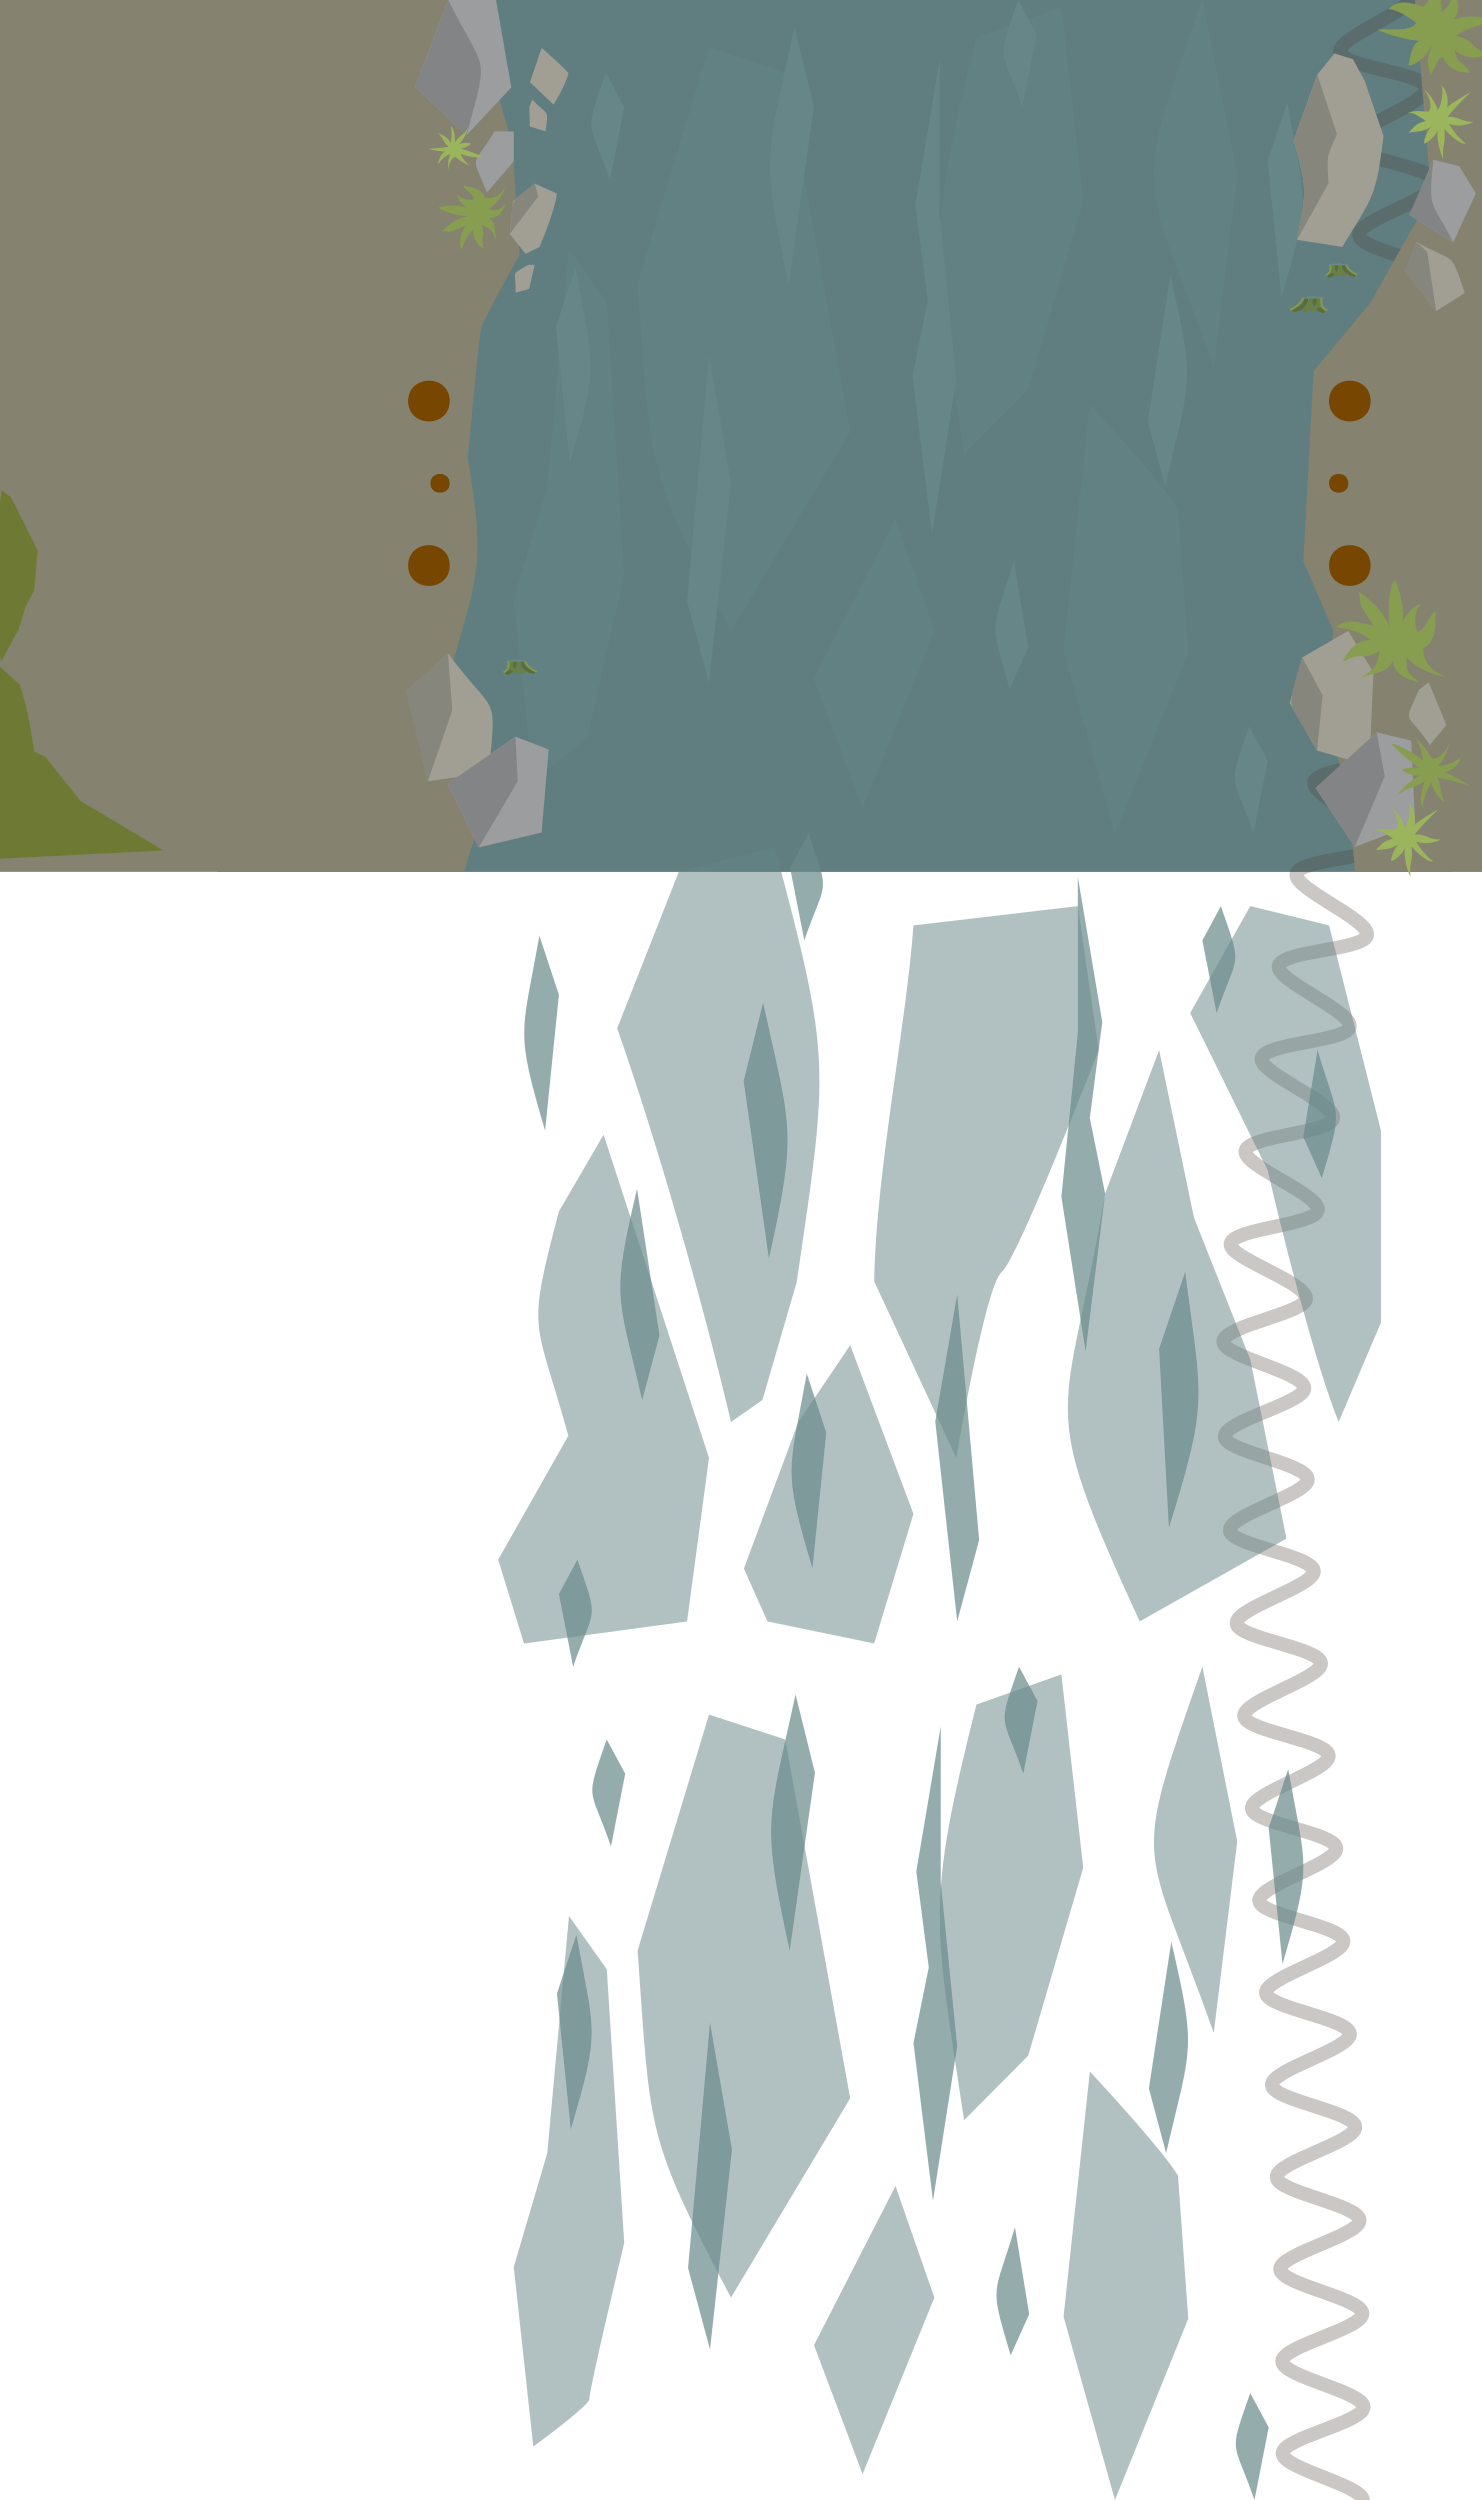
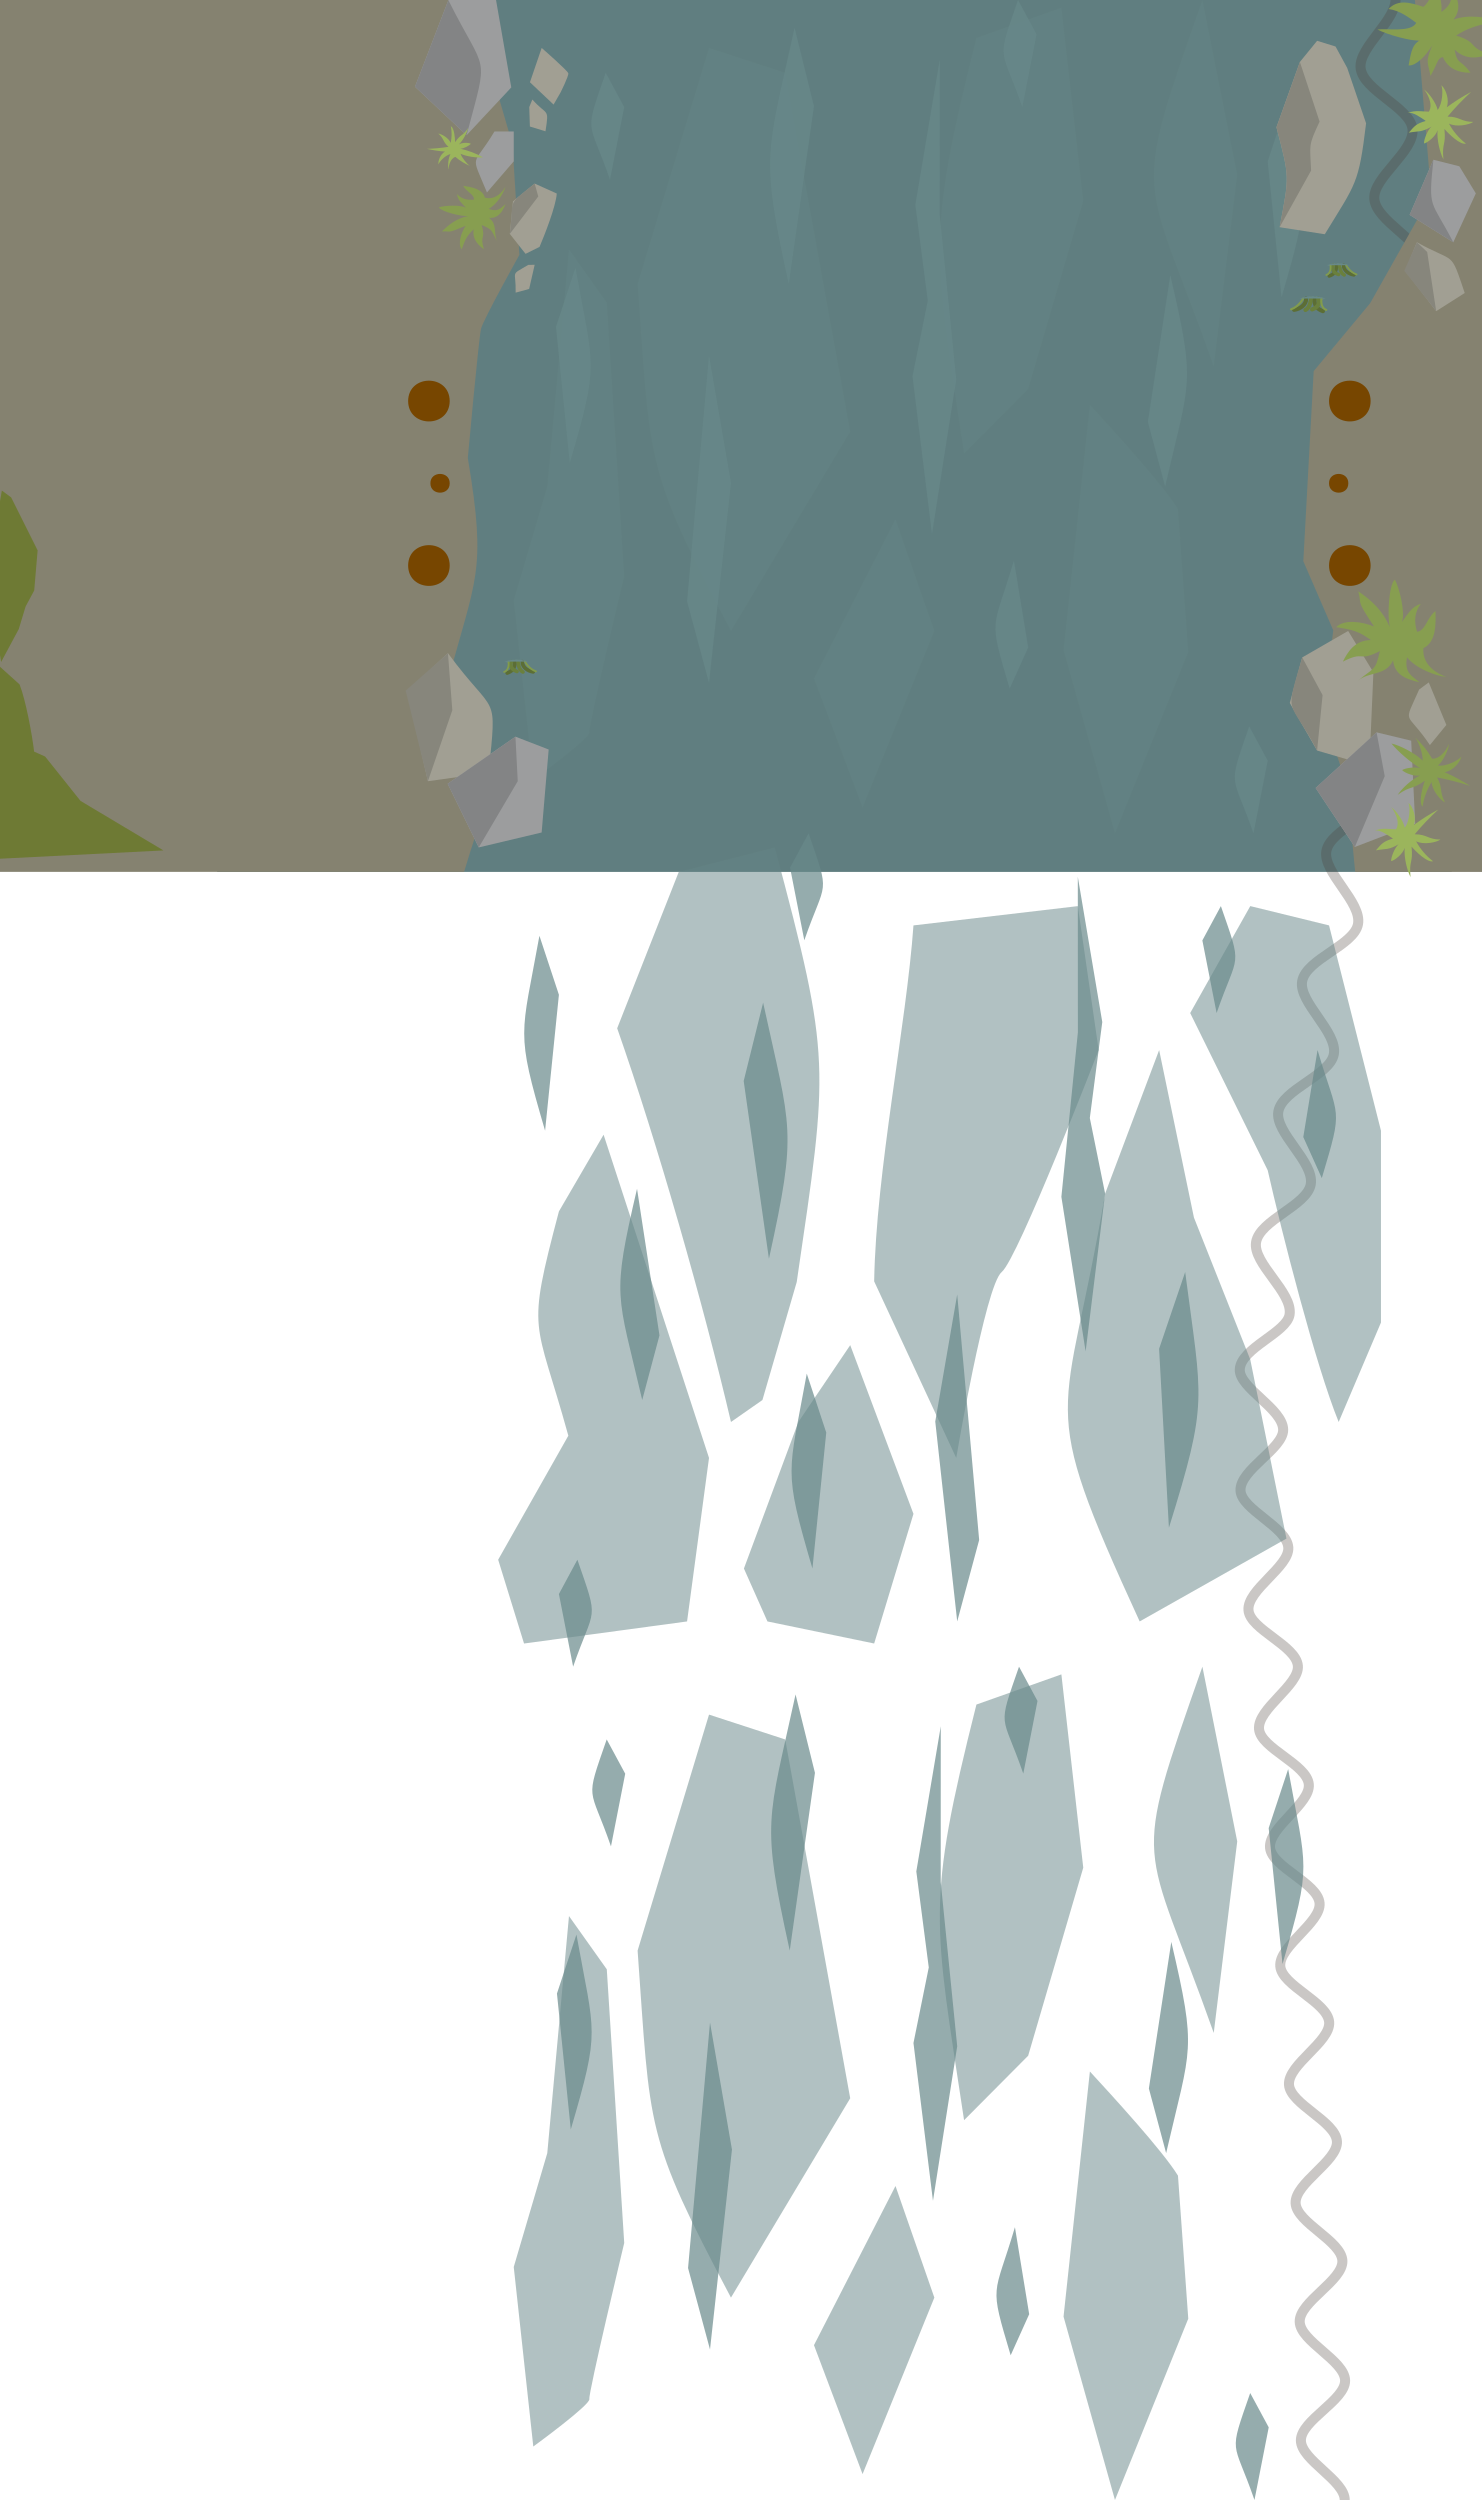
<svg xmlns="http://www.w3.org/2000/svg" viewBox="0 0 1920 3240">
  <defs>
-     <style>.cls-1{fill:#607e80;}.cls-2{opacity:0.3;}.cls-17,.cls-18,.cls-19,.cls-20,.cls-21,.cls-22,.cls-23,.cls-24,.cls-25,.cls-3{fill:none;stroke-linecap:round;}.cls-3{stroke:#4d443d;stroke-width:18px;}.cls-4{opacity:0.5;}.cls-5{fill:#648485;}.cls-6{opacity:0.7;}.cls-7{fill:#68898a;}.cls-8{fill:#858270;}.cls-9{fill:#a19f93;}.cls-10{fill:#87867c;}.cls-11{fill:#9c9d9e;}.cls-12{fill:#838485;}.cls-13{fill:#774600;}.cls-14{fill:#6e7a34;}.cls-15{fill:#9bb55c;}.cls-16{fill:#879e50;}.cls-17,.cls-20,.cls-23{stroke:#6a803d;}.cls-17,.cls-18,.cls-19,.cls-20,.cls-21,.cls-22,.cls-23,.cls-24,.cls-25{stroke-miterlimit:10;}.cls-17,.cls-18{stroke-width:4.81px;}.cls-18,.cls-21,.cls-24{stroke:#5c6e35;}.cls-19,.cls-22,.cls-25{stroke:#829c4c;}.cls-19{stroke-width:2.41px;}.cls-20,.cls-21{stroke-width:4.57px;}.cls-22{stroke-width:2.28px;}.cls-23,.cls-24{stroke-width:5.33px;}.cls-25{stroke-width:2.67px;}</style>
+     <style>.cls-1{fill:#607e80;}.cls-2{opacity:0.3;}.cls-17,.cls-18,.cls-19,.cls-20,.cls-21,.cls-22,.cls-23,.cls-24,.cls-25,.cls-3{fill:none;stroke-linecap:round;}.cls-3{stroke:#4d443d;stroke-width:13px;}.cls-4{opacity:0.5;}.cls-5{fill:#648485;}.cls-6{opacity:0.7;}.cls-7{fill:#68898a;}.cls-8{fill:#858270;}.cls-9{fill:#a19f93;}.cls-10{fill:#87867c;}.cls-11{fill:#9c9d9e;}.cls-12{fill:#838485;}.cls-13{fill:#774600;}.cls-14{fill:#6e7a34;}.cls-15{fill:#9bb55c;}.cls-16{fill:#879e50;}.cls-17,.cls-20,.cls-23{stroke:#6a803d;}.cls-17,.cls-18,.cls-19,.cls-20,.cls-21,.cls-22,.cls-23,.cls-24,.cls-25{stroke-miterlimit:10;}.cls-17,.cls-18{stroke-width:4.81px;}.cls-18,.cls-21,.cls-24{stroke:#5c6e35;}.cls-19,.cls-22,.cls-25{stroke:#829c4c;}.cls-19{stroke-width:2.41px;}.cls-20,.cls-21{stroke-width:4.57px;}.cls-22{stroke-width:2.28px;}.cls-23,.cls-24{stroke-width:5.33px;}.cls-25{stroke-width:2.67px;}</style>
  </defs>
  <g id="river-crossing">
    <g id="water">
      <rect id="base" class="cls-1" x="281.42" y="-50" width="1600" height="1180" />
      <g id="eels">
        <g id="rc-eel" class="cls-2">
-           <path class="cls-3" d="M1831.82-7.9c3.1,20.42-97.89,55.48-95.18,75.06,2.82,20.46,109.53,26.93,111.93,46.55,2.51,20.5-99.52,52.41-97.46,72.07,2.16,20.54,108.58,30.69,110.26,50.39,1.76,20.57-101.41,48.54-100.15,68.27,1.32,20.59,107.21,35.24,108,55C1870.08,380,1765.72,403.2,1766,423c.32,20.56,105.34,40.47,105.13,60.33-.21,20.51-105.65,38.13-106.41,58-.77,20.42,103,46,101.7,66-1.34,20.32-107.58,32.17-109.42,52.16-1.86,20.19,100.42,51.18,98.08,71.2s-109,26.72-111.84,46.78c-2.77,19.9,98.1,55.26,94.93,75.34-3.12,19.78-110,22.6-113.46,42.71-3.39,19.67,96.42,57.89,92.74,78-3.58,19.58-110.5,20.17-114.33,40.33-3.7,19.51,95.58,59.1,91.67,79.29-3.77,19.47-110.68,19.28-114.61,39.49-3.78,19.45,95.43,59.23,91.52,79.47-3.75,19.44-110.66,19.52-114.51,39.78-3.69,19.44,95.75,58.65,92,78.93-3.61,19.46-110.51,20.45-114.16,40.74-3.51,19.48,96.34,57.66,92.8,78-3.39,19.5-110.28,21.74-113.68,42.07-3.28,19.54,97,56.47,93.77,76.82-3.15,19.56-110,23.19-113.13,43.55-2.82,18.3,99.34,49.77,97.89,71.27-1.27,18.85-106.9,34.5-107.24,55.67-.32,19.13,104.69,39.16,105,60.09.32,19.29-104,42.27-103.21,63,.76,19.4,106.59,34.48,107.72,55.1,1.07,19.48-102.49,45.82-101.14,66.33,1.29,19.54,107.42,32.22,108.93,52.65,1.44,19.58-101.7,47.54-100.1,67.91,1.54,19.62,107.8,31.2,109.46,51.52,1.61,19.66-101.36,48.26-99.68,68.53,1.64,19.69,107.93,31,109.61,51.2,1.64,19.72-101.32,48.35-99.66,68.56,1.63,19.74,107.89,31.22,109.51,51.42,1.58,19.76-101.5,48-99.94,68.16,1.53,19.79,107.72,31.88,109.21,52,1.46,19.82-101.83,47.28-100.43,67.43,1.37,19.84,107.45,32.85,108.75,53,1.27,19.86-102.28,46.28-101.1,66.42,1.16,19.88,107.09,34.08,108.14,54.21,1,19.9-102.83,45-101.91,65.17.9,19.91,106.63,35.54,107.4,55.67.76,19.93-103.46,43.55-102.85,63.67.6,19.94,106.07,37.23,106.52,57.34s-104.17,41.84-103.91,62,105.41,39.13,105.49,59.23-104.93,39.89-105,60,104.62,41.22,104.29,61.31" />
+           <path class="cls-3" d="M1808.38-4.33c4.42,29-48.6,65.33-45,93,3.79,29.1,64.31,50.73,67.22,78.45,3.07,29.16-51.66,62.84-49.5,90.65,2.27,29.2,61.52,54.1,62.84,82,1.39,29.19-55.26,59.52-54.84,87.53.44,29.11,58,57.76,57.42,85.87-.54,29-59.11,55.45-60.59,83.65-1.52,28.8,53.93,61.24,51.51,89.52-2.44,28.58-62.6,51.23-65.86,79.6s50.21,63.92,46.22,92.35c-3.94,28.09-65.14,47.76-69.7,76.27-4.46,27.87,47.6,65.5,42.63,94.06-4.82,27.71-66.55,45.71-71.77,74.33-5,27.59,46.38,66.1,41,94.78-5.13,27.51-67,45-72.33,73.77-5.12,27.48,46.3,66,41,94.79-5,27.48-66.78,45.37-71.89,74.19-4.88,27.5,46.93,65.51,42,94.37-4.69,27.53-66.2,46.25-70.89,75.14-4.49,27.58,47.91,64.8,43.45,93.72-3.62,23.51-63.22,43.36-64.57,71-1.18,24.19,56,51,56.25,78.29.25,24.53-56.51,51.88-55.27,78.78,1.13,24.72,60.13,47.15,61.94,73.79,1.69,24.85-53.77,54.82-51.61,81.29,2,24.94,61.63,45.68,64,72,2.23,25-52.75,55.88-50.32,82.11,2.33,25.09,62.07,45.38,64.5,71.54,2.34,25.15-52.62,56.05-50.25,82.15,2.29,25.2,61.94,45.75,64.2,71.81,2.19,25.25-53,55.71-50.92,81.74,2,25.3,61.44,46.53,63.36,72.54,1.87,25.34-53.78,55-52.08,81,1.66,25.39,60.7,47.59,62.16,73.58,1.42,25.42-54.77,54.05-53.59,80,1.17,25.46,59.74,48.87,60.64,74.84.88,25.48-55.93,52.86-55.34,78.83.58,25.5,58.58,50.29,58.85,76.24.26,25.53-57.21,51.48-57.29,77.43-.07,25.54,57.26,51.84,56.83,77.77" />
        </g>
      </g>
      <g id="rc-water-middle" class="cls-4">
        <path class="cls-5" d="M918.89,62.14,826.33,368c16.87,234.07,9.31,238.64,121,449.71l154.55-258.37-84.24-465Z" />
        <path class="cls-5" d="M1412.49,524.66l-34.14,317.71L1445,1080l95-235L1526.6,659.65C1506.79,627.16,1438.87,553.32,1412.49,524.66Z" />
        <path class="cls-5" d="M1558.31,0c-94.15,268.46-76.79,216,14.69,474.67l30.45-248.19Z" />
        <polygon class="cls-5" points="1160.56 673.04 1054.9 879.32 1117.89 1046.43 1210.92 817.69 1160.56 673.04" />
        <path class="cls-5" d="M709.27,630.47,665.81,778l25.34,232.7s74.17-54,72.68-61.57S809,746.88,809,746.88L786.4,392.21l-49-69Z" />
        <path class="cls-5" d="M1265.44,49.1c-65.84,261.61-55.2,278.17-16,538.67l83.06-83.56,71.4-243.7L1375.55,10Z" />
        <path class="cls-5" d="M918.89,2222.14,826.33,2528c16.87,234.07,9.31,238.64,121,449.71l154.55-258.37-84.24-465Z" />
        <path class="cls-5" d="M1412.49,2684.66l-34.14,317.71L1445,3240l95-235-13.35-185.36C1506.79,2787.16,1438.87,2713.32,1412.49,2684.66Z" />
        <path class="cls-5" d="M1558.31,2160c-94.15,268.46-76.79,216,14.69,474.67l30.45-248.19Z" />
        <polygon class="cls-5" points="1160.56 2833.04 1054.9 3039.32 1117.89 3206.43 1210.92 2977.69 1160.56 2833.04" />
        <path class="cls-5" d="M709.27,2790.47,665.81,2938l25.34,232.7s74.17-54,72.68-61.57S809,2906.88,809,2906.88L786.4,2552.21l-49-69Z" />
        <path class="cls-5" d="M1265.44,2209.1c-65.84,261.61-55.2,278.17-16,538.67l83.06-83.56,71.4-243.7L1375.55,2170Z" />
        <path class="cls-5" d="M879.67,1130l-79.82,202.65C852,1481.21,911.59,1690.1,947.34,1842.88l40.77-28.46,44.45-152.88c41.15-281,45.41-286.77-28.45-563.29Z" />
        <path class="cls-5" d="M724.35,1570c-42.83,162.45-30.83,134.6,12.21,290.66l-90.94,160.72L679.15,2130l211.29-28.61,28.45-211.92-136.63-418.9Z" />
        <path class="cls-5" d="M1132.91,1660.65c2.39-143.22,41.84-333,50.94-461.33l213-25,27,186.59s-104.48,270.23-125.66,287.67-58.92,240.91-58.92,240.91Z" />
        <polygon class="cls-5" points="1034.69 1842.88 964.11 2032.82 994.61 2101.39 1132.91 2129.99 1183.85 1961.99 1101.89 1743.32 1034.69 1842.88" />
        <path class="cls-5" d="M1432.24,1546.92c-51.48,305.88-92.22,255.9,44.76,554.46L1667.24,1994l-46.88-232-73-184-45.11-217.11Z" />
        <path class="cls-5" d="M1620.36,1174.29l-77.88,138.62,100.45,203.74c17.69,78.2,62.12,253.22,92,326.23L1789.74,1714V1465.38l-67.3-266.06Z" />
      </g>
      <g id="rc-water-top" class="cls-6">
        <path class="cls-7" d="M1031.05,2196c-36.08,165.8-44.84,162.34-7.54,332l32.67-230.38Z" />
        <path class="cls-7" d="M1315.35,2886.46c-27.47,92.73-33.86,70.79-5.53,166l24-53.26Z" />
        <path class="cls-7" d="M1511.31,2790.47c32.4-140.21,40.18-130.25,6.71-273.79l-29.09,190Z" />
        <path class="cls-7" d="M791.82,2392.91c-27.84-80.57-34.26-55.77-5.53-138.62l24,44.47Z" />
        <path class="cls-7" d="M747.07,2507.18c23.76,131.93,31.25,121-7.33,252.6l-17.93-176.16Z" />
        <path class="cls-7" d="M1326.18,2298.63c-27.85-80.57-34.27-55.78-5.53-138.63l23.95,44.48Z" />
        <path class="cls-7" d="M1669.47,2292.77c23.76,131.93,31.25,121-7.34,252.61l-17.92-176.17Z" />
        <path class="cls-7" d="M1625.79,3240c-27.85-80.57-34.27-55.78-5.53-138.63l24,44.48Z" />
        <polygon class="cls-7" points="891.72 2939.42 920.17 3044.97 948.62 2785.86 920.17 2621.11 891.72 2939.42" />
        <polygon class="cls-7" points="1219.16 2438.79 1240.54 2651.94 1209.13 2852.26 1183.85 2647.77 1203.69 2549.82 1187.54 2425.41 1219.25 2237.19 1219.16 2438.79" />
        <path class="cls-7" d="M1029.77,36c-36.08,165.8-44.84,162.34-7.54,332L1054.9,137.6Z" />
        <path class="cls-7" d="M1314.07,726.46c-27.47,92.73-33.86,70.79-5.53,166l24-53.26Z" />
        <path class="cls-7" d="M1510,630.47c32.4-140.21,40.18-130.25,6.71-273.79l-29.09,190Z" />
        <path class="cls-7" d="M790.54,232.91C762.7,152.34,756.28,177.14,785,94.29l24,44.47Z" />
        <path class="cls-7" d="M745.79,347.18c23.76,131.93,31.25,121-7.33,252.6L720.53,423.62Z" />
        <path class="cls-7" d="M1324.9,138.63c-27.85-80.57-34.27-55.78-5.53-138.63l24,44.48Z" />
        <path class="cls-7" d="M1668.19,132.77c23.76,131.93,31.25,121-7.34,252.61l-17.92-176.17Z" />
        <path class="cls-7" d="M1624.51,1080c-27.85-80.57-34.27-55.78-5.53-138.63l24,44.48Z" />
        <polygon class="cls-7" points="890.44 779.42 918.89 884.97 947.34 625.86 918.89 461.12 890.44 779.42" />
        <polygon class="cls-7" points="1217.88 278.79 1239.26 491.94 1207.85 692.26 1182.57 487.77 1202.41 389.82 1186.26 265.41 1217.97 77.19 1217.88 278.79" />
        <path class="cls-7" d="M989,1299.4c36.08,165.8,44.83,162.34,7.54,332L963.82,1401Z" />
        <path class="cls-7" d="M1707.53,1360.88c27.47,92.73,33.87,70.79,5.53,166l-24-53.26Z" />
        <path class="cls-7" d="M832.3,1814.42c-32.4-140.2-40.18-130.24-6.71-273.79l29.09,190Z" />
        <path class="cls-7" d="M1576.74,1312.91c27.84-80.57,34.26-55.77,5.52-138.62l-24,44.47Z" />
        <path class="cls-7" d="M1045.57,1780.21c-23.75,131.93-31.24,121,7.34,252.61l17.92-176.17Z" />
        <path class="cls-7" d="M1042.38,1218.63c27.85-80.57,34.27-55.78,5.53-138.63l-24,44.48Z" />
        <path class="cls-7" d="M699.09,1212.77c-23.76,131.93-31.25,121,7.34,252.61l17.92-176.17Z" />
        <path class="cls-7" d="M742.77,2160c27.85-80.57,34.27-55.78,5.53-138.63l-23.95,44.48Z" />
        <polygon class="cls-7" points="1268.99 1995.83 1240.54 2101.39 1212.09 1842.27 1240.54 1677.53 1268.99 1995.83" />
        <polygon class="cls-7" points="1396.93 1337.94 1375.55 1551.09 1406.96 1751.41 1432.24 1546.92 1412.4 1448.97 1428.55 1324.56 1396.84 1136.34 1396.93 1337.94" />
        <path class="cls-7" d="M1536,1648.55c21.85,168.45,30.47,165.65-21.09,331.47l-12.72-232Z" />
      </g>
    </g>
    <g id="ground-3" data-name="ground">
      <path class="cls-8" d="M-50-50.06H649.23L631.45,74.82,664.14,187l9,143.28S626.44,414,623.45,425.93s-17.18,167.71-17.18,167.71C631.56,743.9,616,748,579.06,888.45c79.89,140.85,67.78,88.15,22.39,241.49H-50Z" />
      <path class="cls-8" d="M1970-50V1130H1756.27l-10.45-111.64-31.34-94,13.43-107.46-38.81-89.56L1702.54,481,1775.67,393l79.11-140.3c-6.25-75-19-227.4-25.23-302.69Z" />
    </g>
    <g id="rocks">
      <path class="cls-9" d="M580.54,846.51c62.68,85.29,63.65,46.51,52.73,154.93l-78.68,11S530.36,903.18,528,900.18,580.54,846.51,580.54,846.51Z" />
      <path class="cls-9" d="M726.32,120.13S737.25,98.42,736.52,95,702,62.14,702,62.14l-15.2,44.46,30.63,28.93Z" />
-       <path class="cls-9" d="M1707.23,96.68l-30.37,84.72c17.36,66.47,16.76,62.24,4.08,129.46l58.53,9.12c40.84-66.93,43.89-64.44,53.54-143.8l-24.5-71.68-15.14-27.8-23.88-7.39Z" />
-       <path class="cls-10" d="M1732.75,174l-25.52-77.33-30.37,84.72c17.36,66.47,16.76,62.24,4.08,129.46l40.84-73.42C1720.27,202.82,1717.73,206.2,1732.75,174Z" />
+       <path class="cls-9" d="M1684.67,80.27,1654.3,165c17.36,66.48,16.77,62.24,4.09,129.46l58.53,9.12c40.84-66.93,43.88-64.44,53.53-143.79L1746,88.09l-15.13-27.81-23.89-7.38Z" />
+       <path class="cls-10" d="M1710.19,157.6l-25.52-77.33L1654.3,165c17.36,66.48,16.77,62.24,4.09,129.46L1699.22,221C1697.71,186.41,1695.17,189.78,1710.19,157.6Z" />
      <path class="cls-9" d="M685.92,138.75l.82,25.23,20.19,6.17c4.94-31.19,2.34-19.35-17-41.17Z" />
      <path class="cls-9" d="M1839.22,893.6c-21.24,48.16-17.39,25.5,13.93,72l21.33-26.08-22.81-55.11Z" />
      <polygon class="cls-9" points="1687.66 852.02 1671.56 911.03 1706.97 972.72 1760.08 988.28 1776.17 958.24 1779.93 871.34 1747.2 817.69 1687.66 852.02" />
      <path class="cls-10" d="M1714.08,900.84,1687.66,852c-23,79.32-18.08,50.1,19.31,120.7Z" />
      <polygon class="cls-10" points="586.2 920.45 554.59 1012.44 525.76 895.07 580.54 846.51 586.2 920.45" />
      <path class="cls-9" d="M684.61,343.31c-24.34,14.51-15.59,5.77-16.34,35.95l17.49-4.79,7.18-31.31Z" />
      <path class="cls-9" d="M692.94,237.92,664.8,261l-4.09,42.11,20.39,25.85,18.16-9c6.55-15.46,21.19-52.51,22.32-69.13Z" />
      <path class="cls-10" d="M697.59,254.64l-4.65-16.72c-38.46,30.54-26,18.06-32.23,65.17Z" />
      <path class="cls-9" d="M1836.36,314c51,28.48,42.6,8.79,61.92,65.73l-37,23.52s-37.17-49.32-39.07-50.27S1836.36,314,1836.36,314Z" />
      <polygon class="cls-10" points="1849.65 326.61 1861.29 403.25 1819.95 350.91 1836.36 314 1849.65 326.61" />
      <path class="cls-11" d="M640.83,170.38c-28.64,48-31.6,26-9.73,79l34.71-40.3V170.38Z" />
      <polygon class="cls-11" points="711.07 971.38 701.97 1078.9 620.47 1098.25 580.18 1015.76 668.02 954.71 711.07 971.38" />
      <polygon class="cls-12" points="668.02 954.71 670.99 1012.44 620.47 1098.25 580.18 1015.76 668.02 954.71" />
      <polygon class="cls-11" points="1828.91 959.95 1834.11 1067.73 1755.88 1097.69 1705.04 1021.25 1784.04 949.12 1828.91 959.95" />
      <polygon class="cls-12" points="1784.04 949.12 1794.61 1005.95 1755.88 1097.69 1705.04 1021.25 1784.04 949.12" />
      <polygon class="cls-11" points="1891.29 215.53 1912.68 250.63 1883.46 314 1826.87 278.51 1857.68 207.03 1891.29 215.53" />
      <path class="cls-12" d="M1857.68,207c-6.8,66.08-3.51,50.35,25.78,107l-56.59-35.49Z" />
      <polygon class="cls-11" points="640.44 -13.8 662.62 113.31 604.69 175.24 537.83 112.4 581.1 0.22 640.44 -13.8" />
      <path class="cls-12" d="M581.1.22c49.94,99.88,52.73,64.7,23.59,175L537.82,112.4Z" />
    </g>
    <g id="posts">
      <path class="cls-13" d="M1776.31,732.92c-.16,35.23-53.71,35.22-53.87,0C1722.6,697.7,1776.16,697.7,1776.31,732.92Z" />
      <path class="cls-13" d="M1776.31,519.77c-.16,35.22-53.71,35.22-53.87,0C1722.6,484.54,1776.16,484.54,1776.31,519.77Z" />
      <path class="cls-13" d="M1747.42,626.34c.24,16.21-25.21,16.21-25,0C1722.21,610.14,1747.66,610.14,1747.42,626.34Z" />
      <path class="cls-13" d="M582.81,732.92c-.16,35.23-53.71,35.22-53.87,0C529.1,697.7,582.66,697.7,582.81,732.92Z" />
      <path class="cls-13" d="M582.81,519.77c-.16,35.22-53.71,35.22-53.87,0C529.1,484.54,582.66,484.54,582.81,519.77Z" />
      <path class="cls-13" d="M582.81,626.34c.24,16.21-25.22,16.21-25,0C557.6,610.14,583.05,610.14,582.81,626.34Z" />
    </g>
    <g id="ground-detail">
      <polygon class="cls-14" points="14.48 644.65 48.77 713.32 44.33 765.32 33.21 785.99 24.32 815.32 1.44 857.99 -5.99 812.19 -21.91 776.04 2.4 635.76 14.48 644.65" />
      <path class="cls-14" d="M-16,849.7,25.35,887c8,20,16.34,65.51,18.88,87.1l14.24,6.38,45.9,57.5,107.44,64.17L-11.86,1113.5Z" />
      <path class="cls-15" d="M609.09,215a68.86,68.86,0,0,1-18.88-11.66c-7.33,2.23-9.05,13.6-8.91,16.37-1.27-4.21-.39-15,2.54-20-6.46,1.28-14.24,9.35-15.62,13.41-.78-5,3-13.76,8.56-16.67a154.79,154.79,0,0,1-23.45-3.55,211,211,0,0,0,27.89-2.62c-7.77-6.79-5.37-10.34-13.14-17.14,4.06.37,13.46,5.64,16,12.07a51.64,51.64,0,0,0,.2-21.53c4.37,1.88,5.51,15.31,5.46,20.64,8.09-11.55,9-6.85,17-18.41-1.36,5.84-6.44,15.89-12.14,21.38,4-2.84,12.9-2.55,15.58-1-1.93,2.56-9.63,6.55-13.72,6.44a105.72,105.72,0,0,1,29.36,11.12c-7.12,1-21.46-1-28.92-4.58C598.49,204.36,605.16,212.63,609.09,215Z" />
      <path class="cls-16" d="M600.29,240.79c10.92,1.74,25,3.92,28.16,15.36,14.7,4,23.95-9.42,26.64-14.22-2.29,8.43-11.57,23.46-21.76,28.77,12.24,4.67,15.42-.94,22-6.33-4,9.32-9.12,19-21.63,18,11.82,8.53,4.9,20.72,11.29,31.67-8.64-14.8-4.72-15.73-20.82-22.42,5.94,19.63-2.95,11.84,3,31.47-6.45-4.9-15.63-12.43-13.22-26-9.52,9.34-10.66,12.69-15.67,26.1-5.38-7.76-.51-21.65,5.2-30.58-25.8,10.95-18.22,6.37-30.77,7.41,8.43-8.4,18.5-16.81,33.87-20.05-9.68.57-34.9-5.81-37.8-11.21,6-2.29,28.56-3.79,35.34.71-4.74-5.31-11-9.9-11.83-18,5.47,6.08,12.91,8.31,22,7.22C614.62,251.59,604.46,248.84,600.29,240.79Z" />
      <path class="cls-16" d="M1834.11,955.92A109.16,109.16,0,0,1,1856,983.3c12.08.6,20.69-15.39,22-19.57-.35,6.93-7.45,22.57-14.46,28.41,10.29,1.56,26.15-6.29,30.35-11.59-1.51,7.9-11.72,18.87-21.6,20.21a244.24,244.24,0,0,1,33,17.78,334.16,334.16,0,0,0-42.85-11c7.94,14.24,2.47,18.24,10.4,32.48-5.84-2.72-17-15.56-17.42-26.49a81.55,81.55,0,0,0-11.77,31.88c-5.5-5.11,0-25.69,2.89-33.59-18.18,12.86-17,5.42-35.13,18.28,5.12-7.94,18-20.17,29.42-25.29-7.42,2.09-20.52-3.09-23.68-6.8,4.22-2.78,17.79-4.6,23.81-2.25-13.46-8-29-21.73-37.69-32.17,11.1,2.33,31.35,12.92,40.53,22.21C1844.22,977.31,1838.71,961.47,1834.11,955.92Z" />
      <path class="cls-16" d="M1860.35,791.94c.47,17.44,1.16,39.85-15.67,48.15-1.89,23.95,21.57,34.44,29.8,37.21-13.75-1.1-39.76-11.15-51-25.42-3.69,20.34,5.94,23.66,16.21,32.33-15.61-3.47-32.2-8.64-34.27-28.34-9.81,20.81-30.74,13.62-45.87,26.72,20.46-17.7,23-11.9,28.76-38.82-28.75,14.91-19.23-1.15-48,13.77,5.72-11.43,14.75-27.86,36.49-28.07-17.26-12.05-22.78-12.85-45.06-16.73,10.48-10.6,33.46-7.07,49-.81-24.47-36.86-15.17-26.42-20.42-45.59,15.47,10.64,31.44,23.83,40.94,46.73-3.71-14.85-1.12-55.83,6.42-61.9,5.28,8.56,14.17,43.22,9.15,55.05,6.86-8.9,12.17-20,24.5-23.59-7.84,10.25-9.14,22.45-4.83,36.17C1847.75,817.31,1849.06,800.75,1860.35,791.94Z" />
      <path class="cls-15" d="M1781.89,1076.36c10.37-3.74,17.88-1.75,27.32-1.52,6.44-10.24-3.29-25.57-6.31-28.73,5.88,3.7,16,17.54,17.69,26.53,6.39-8.22,7.32-25.89,4.76-32.15,6.15,5.19,10.71,19.46,7,28.73a243.62,243.62,0,0,1,31.65-20,331.77,331.77,0,0,0-30.56,32c16.3.06,17.1,6.78,33.4,6.84-5.22,3.76-21.88,7.2-31.62,2.21a81.63,81.63,0,0,0,22,25.89c-7.15,2.28-22.41-12.56-27.86-19,2.3,22.15-3.58,17.43-1.28,39.58-4.41-8.36-8.75-25.6-7.63-38-1.82,7.49-12.75,16.38-17.53,17.32-.35-5,4.71-17.77,9.71-21.87-13.6,7.81-16.1,5.38-29.47,7.86,7.46-8.54,9.57-11.76,22.17-15.21C1798.23,1082.15,1789,1075.07,1781.89,1076.36Z" />
      <path class="cls-16" d="M1799.54,11.69c12-12.67,27.37-8.81,45.14-2.78,18.27-15.6,9.1-39.6,5.24-47.38,8.94,10.5,20.23,36,18.06,54,17-11.79,12.53-20.94,11.39-34.33,8.59,13.49,16.66,28.87,4.2,44.27,21.66-7.78,41-1.83,61-.39-18.67,7.11-34.37,6-57.45,21,30.87,9.78,12.79,14.4,43.66,24.18-12.13,4-30.13,9.27-45.65-6,3.68,20.73,7.61,11.58,20.62,30.06-14.91.09-29.25-5-35.79-20.42-7.44,1.68-6.2,7.22-16,24.49-3.41-18.46-7.15-16.89,2.34-39.81-7.89,13.13-21.16,27.22-30.78,26.18,2.32-9.78,3-27.53,14.92-32.34-11.14,1.44-44-8-55.22-14.18,12.8-1.71,43.55,4.13,50.21-8.62C1826.4,22.86,1813.76,13.44,1799.54,11.69Z" />
      <path class="cls-15" d="M1824.48,146.26c10.37-3.74,17.88-1.74,27.32-1.52,6.44-10.23-3.28-25.57-6.31-28.73,5.88,3.71,16,17.55,17.69,26.53,6.4-8.21,7.32-25.88,4.77-32.14,6.15,5.19,10.71,19.46,7,28.73a243.62,243.62,0,0,1,31.65-20,334.11,334.11,0,0,0-30.56,32c16.3.06,17.1,6.78,33.4,6.84-5.22,3.77-21.88,7.2-31.62,2.21a81.76,81.76,0,0,0,22,25.89c-7.14,2.28-22.41-12.56-27.86-19,2.3,22.15-3.58,17.42-1.27,39.58-4.42-8.36-8.76-25.61-7.64-38-1.82,7.49-12.75,16.37-17.53,17.32-.35-5,4.71-17.77,9.71-21.87-13.6,7.81-16.09,5.38-29.46,7.85,7.46-8.54,9.56-11.75,22.16-15.2C1840.83,152.05,1831.58,145,1824.48,146.26Z" />
      <g id="rc-reeds-3">
        <path class="cls-7" d="M684.23,857.47a44.48,44.48,0,0,1-30.08,0Z" />
        <path class="cls-17" d="M671.31,857.58s.36,10.38,6.42,13.28" />
        <path class="cls-18" d="M676.89,857.58c0,7.27,7.05,12.09,14.11,13.15" />
        <path class="cls-18" d="M666.62,857.58s3.37,10.36-9.31,14.64" />
        <path class="cls-19" d="M680.52,857.58c0,.35,5.38,9.71,14.11,12.52" />
        <path class="cls-17" d="M662.85,857.58s-4.39,8.6,7.14,12.62" />
        <path class="cls-19" d="M659,857.58s2,10.37-5.65,13.25" />
        <path class="cls-7" d="M654.15,857.47a44.48,44.48,0,0,1,30.08,0Z" />
      </g>
      <g id="rc-reeds-2">
        <path class="cls-7" d="M1748.23,343.69a42.19,42.19,0,0,1-28.56,0Z" />
        <path class="cls-20" d="M1736,343.8s.34,9.86,6.09,12.61" />
        <path class="cls-21" d="M1741.26,343.8c0,6.9,6.69,11.48,13.39,12.48" />
        <path class="cls-21" d="M1731.51,343.8s3.2,9.84-8.83,13.9" />
        <path class="cls-22" d="M1744.7,343.8c0,.33,5.11,9.22,13.4,11.89" />
        <path class="cls-20" d="M1727.94,343.8s-4.17,8.16,6.77,12" />
        <path class="cls-22" d="M1724.28,343.8s1.9,9.85-5.37,12.58" />
        <path class="cls-7" d="M1719.67,343.69a42.35,42.35,0,0,1,28.56,0Z" />
      </g>
      <g id="rc-reeds-1">
        <path class="cls-7" d="M1684.67,386.87a49.39,49.39,0,0,0,33.35,0Z" />
        <path class="cls-23" d="M1699,387s-.4,11.51-7.11,14.72" />
        <path class="cls-24" d="M1692.81,387c0,8.05-7.82,13.4-15.64,14.57" />
        <path class="cls-24" d="M1704.19,387s-3.73,11.48,10.32,16.23" />
        <path class="cls-25" d="M1688.78,387c0,.38-6,10.76-15.64,13.88" />
        <path class="cls-23" d="M1708.37,387s4.87,9.53-7.91,14" />
        <path class="cls-25" d="M1712.64,387s-2.22,11.5,6.27,14.69" />
        <path class="cls-7" d="M1718,386.87a49.39,49.39,0,0,0-33.35,0Z" />
      </g>
    </g>
  </g>
</svg>
